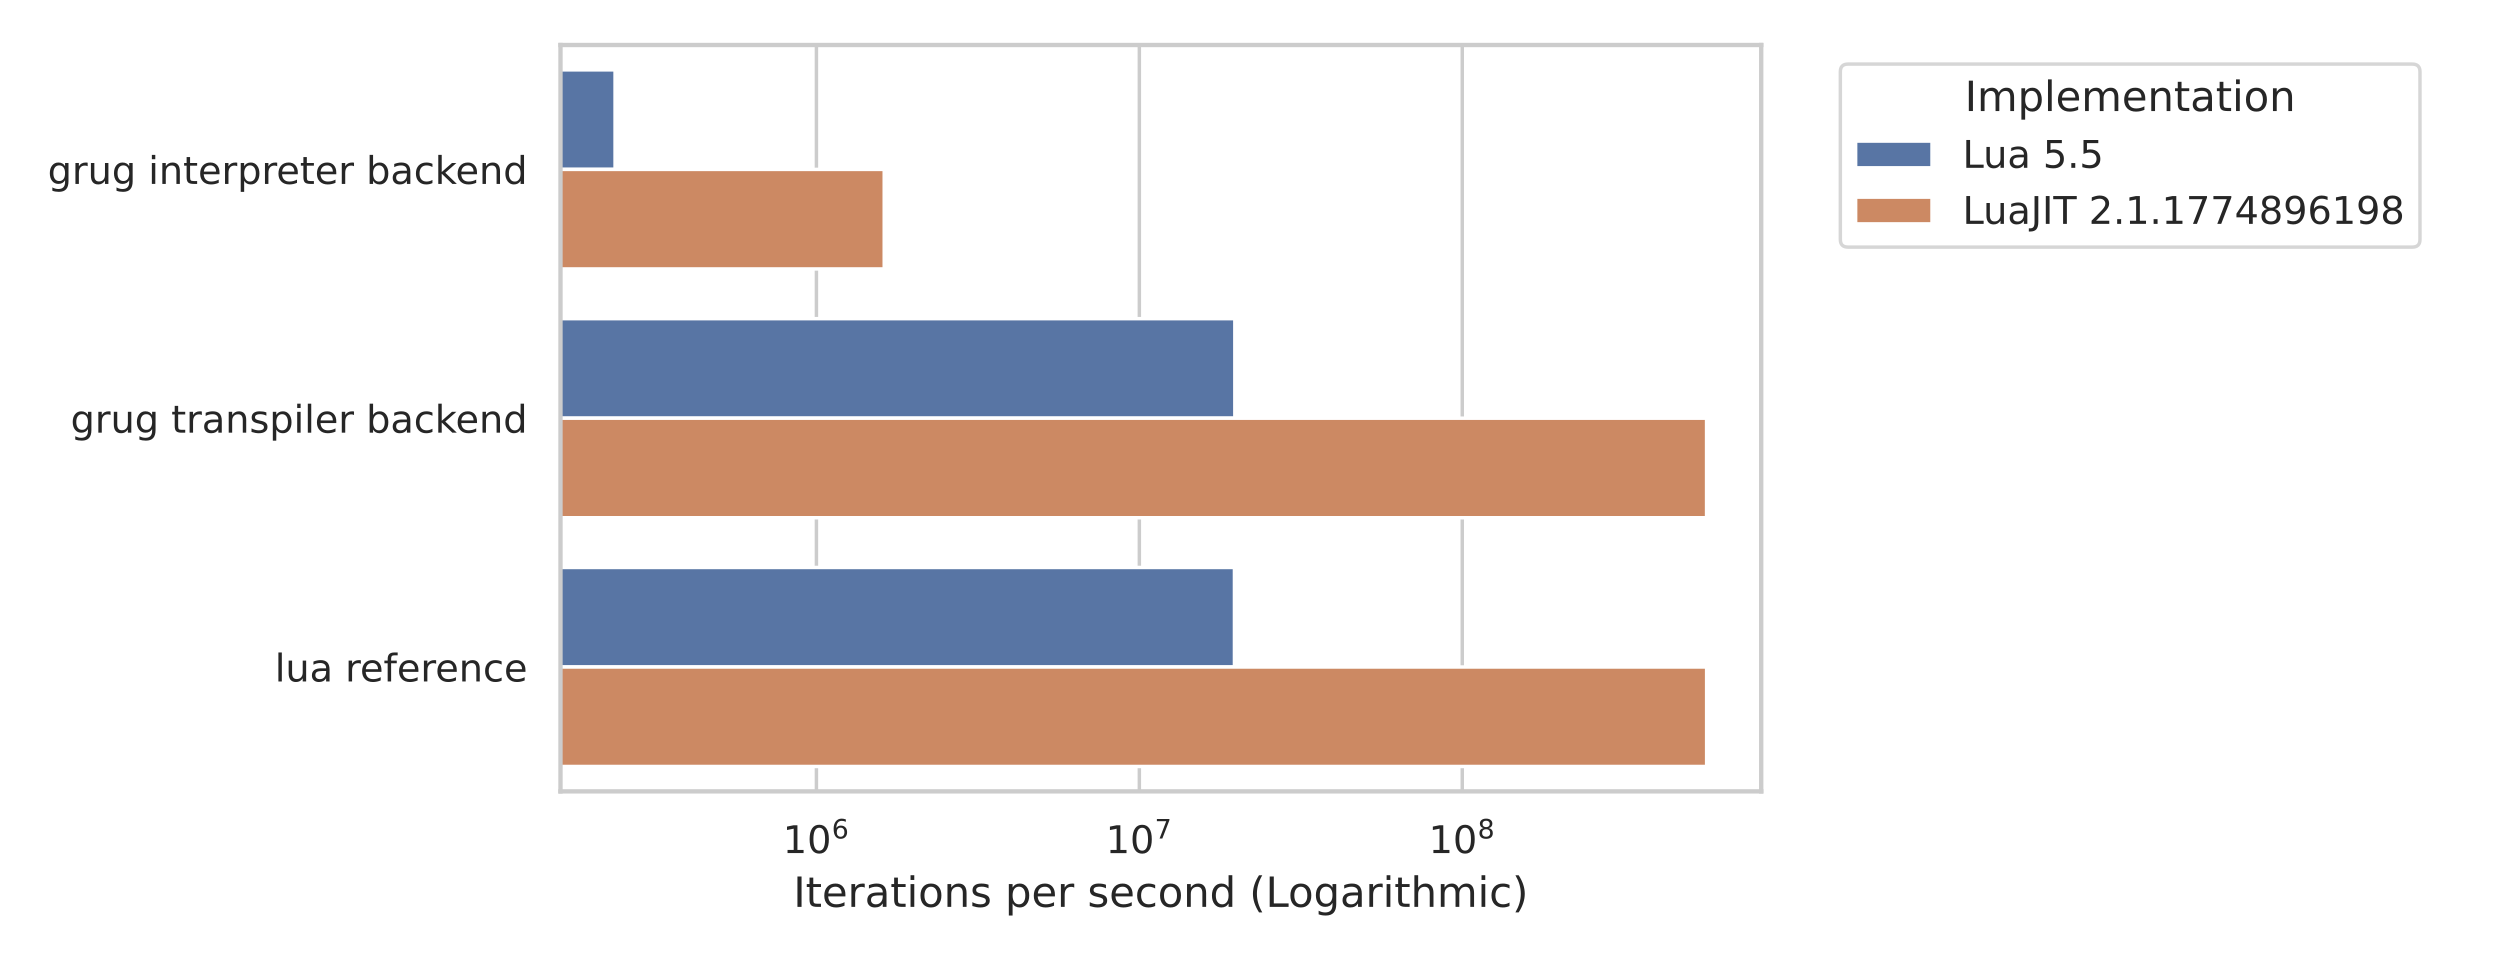
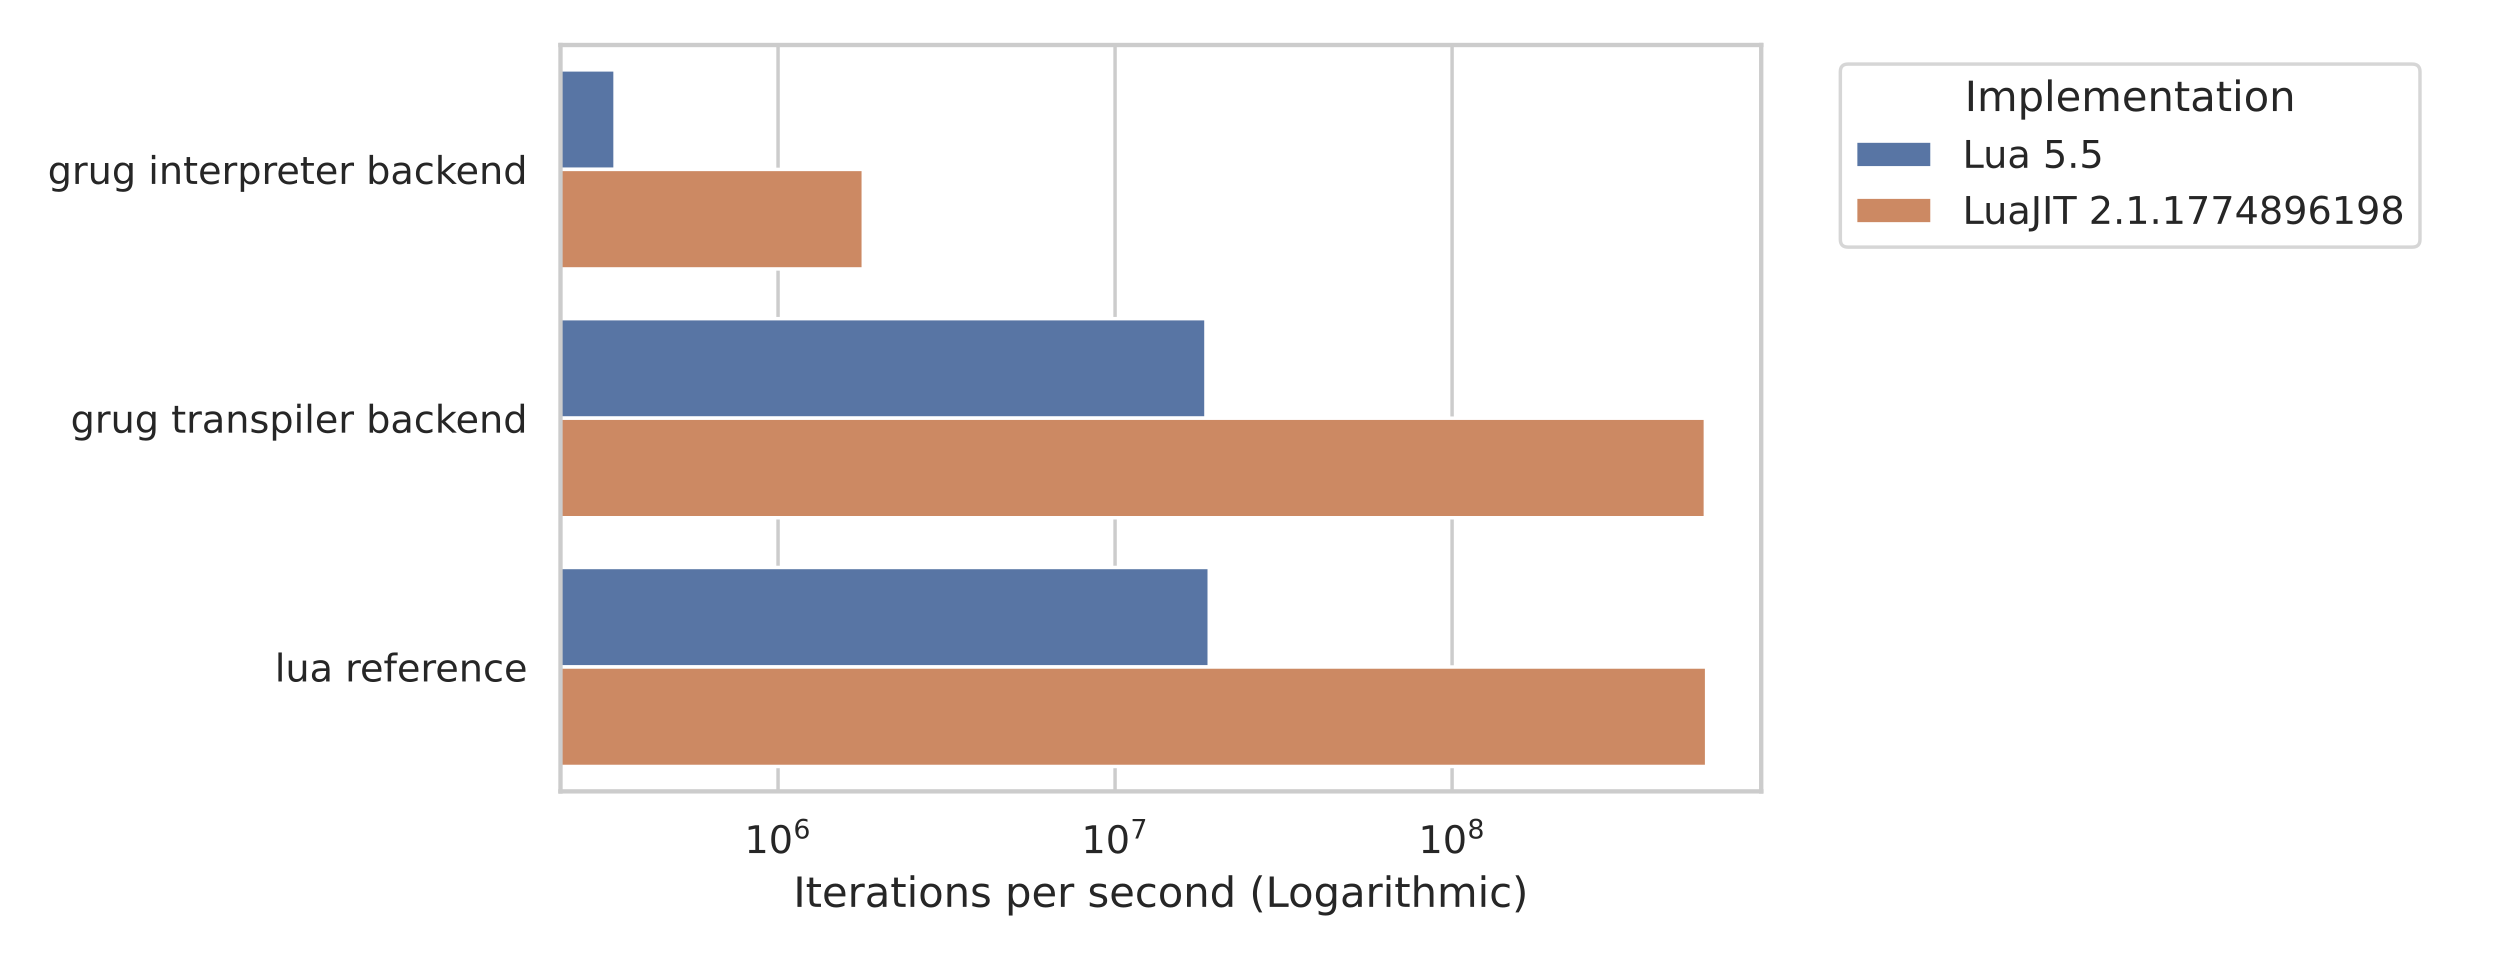
<svg xmlns="http://www.w3.org/2000/svg" xmlns:xlink="http://www.w3.org/1999/xlink" width="720pt" height="280.8pt" viewBox="0 0 720 280.8" version="1.1">
  <defs>
    <style type="text/css">*{stroke-linejoin: round; stroke-linecap: butt}</style>
  </defs>
  <g id="figure_1">
    <g id="patch_1">
      <path d="M 0 280.8  L 720 280.8  L 720 0  L 0 0  z " style="fill: #ffffff" />
    </g>
    <g id="axes_1">
      <g id="patch_2">
        <path d="M 161.42 227.916  L 507.23 227.916  L 507.23 12.96  L 161.42 12.96  z " style="fill: #ffffff" />
      </g>
      <g id="matplotlib.axis_1">
        <g id="xtick_1">
          <g id="line2d_1">
-             <path d="M 235.127 227.916  L 235.127 12.96  " clip-path="url(#p6e07eb5689)" style="fill: none; stroke: #cccccc; stroke-linecap: round" />
+             <path d="M 224.079 227.916  L 224.079 12.96  " clip-path="url(#p160d4a648f)" style="fill: none; stroke: #cccccc; stroke-linecap: round" />
          </g>
          <g id="text_1">
-             <g style="fill: #262626" transform="translate(225.4475 245.7743) scale(0.11 -0.11)">
+             <g style="fill: #262626" transform="translate(214.3987 245.7743) scale(0.11 -0.11)">
              <defs>
                <path id="DejaVuSans-31" d="M 794 531  L 1825 531  L 1825 4091  L 703 3866  L 703 4441  L 1819 4666  L 2450 4666  L 2450 531  L 3481 531  L 3481 0  L 794 0  L 794 531  z " transform="scale(0.015625)" />
                <path id="DejaVuSans-30" d="M 2034 4250  Q 1547 4250 1301 3770  Q 1056 3291 1056 2328  Q 1056 1369 1301 889  Q 1547 409 2034 409  Q 2525 409 2770 889  Q 3016 1369 3016 2328  Q 3016 3291 2770 3770  Q 2525 4250 2034 4250  z M 2034 4750  Q 2819 4750 3233 4129  Q 3647 3509 3647 2328  Q 3647 1150 3233 529  Q 2819 -91 2034 -91  Q 1250 -91 836 529  Q 422 1150 422 2328  Q 422 3509 836 4129  Q 1250 4750 2034 4750  z " transform="scale(0.015625)" />
                <path id="DejaVuSans-36" d="M 2113 2584  Q 1688 2584 1439 2293  Q 1191 2003 1191 1497  Q 1191 994 1439 701  Q 1688 409 2113 409  Q 2538 409 2786 701  Q 3034 994 3034 1497  Q 3034 2003 2786 2293  Q 2538 2584 2113 2584  z M 3366 4563  L 3366 3988  Q 3128 4100 2886 4159  Q 2644 4219 2406 4219  Q 1781 4219 1451 3797  Q 1122 3375 1075 2522  Q 1259 2794 1537 2939  Q 1816 3084 2150 3084  Q 2853 3084 3261 2657  Q 3669 2231 3669 1497  Q 3669 778 3244 343  Q 2819 -91 2113 -91  Q 1303 -91 875 529  Q 447 1150 447 2328  Q 447 3434 972 4092  Q 1497 4750 2381 4750  Q 2619 4750 2861 4703  Q 3103 4656 3366 4563  z " transform="scale(0.015625)" />
              </defs>
              <use xlink:href="#DejaVuSans-31" transform="translate(0 0.765625)" />
              <use xlink:href="#DejaVuSans-30" transform="translate(63.62305 0.765625)" />
              <use xlink:href="#DejaVuSans-36" transform="translate(128.2031 39.04688) scale(0.7)" />
            </g>
          </g>
        </g>
        <g id="xtick_2">
          <g id="line2d_2">
-             <path d="M 328.13 227.916  L 328.13 12.96  " clip-path="url(#p6e07eb5689)" style="fill: none; stroke: #cccccc; stroke-linecap: round" />
+             <path d="M 321.14 227.916  L 321.14 12.96  " clip-path="url(#p160d4a648f)" style="fill: none; stroke: #cccccc; stroke-linecap: round" />
          </g>
          <g id="text_2">
-             <g style="fill: #262626" transform="translate(318.4501 245.7743) scale(0.11 -0.11)">
+             <g style="fill: #262626" transform="translate(311.4602 245.7743) scale(0.11 -0.11)">
              <defs>
                <path id="DejaVuSans-37" d="M 525 4666  L 3525 4666  L 3525 4397  L 1831 0  L 1172 0  L 2766 4134  L 525 4134  L 525 4666  z " transform="scale(0.015625)" />
              </defs>
              <use xlink:href="#DejaVuSans-31" transform="translate(0 0.684375)" />
              <use xlink:href="#DejaVuSans-30" transform="translate(63.62305 0.684375)" />
              <use xlink:href="#DejaVuSans-37" transform="translate(128.2031 38.96563) scale(0.7)" />
            </g>
          </g>
        </g>
        <g id="xtick_3">
          <g id="line2d_3">
-             <path d="M 421.133 227.916  L 421.133 12.96  " clip-path="url(#p6e07eb5689)" style="fill: none; stroke: #cccccc; stroke-linecap: round" />
+             <path d="M 418.202 227.916  L 418.202 12.96  " clip-path="url(#p160d4a648f)" style="fill: none; stroke: #cccccc; stroke-linecap: round" />
          </g>
          <g id="text_3">
-             <g style="fill: #262626" transform="translate(411.4527 245.7743) scale(0.11 -0.11)">
+             <g style="fill: #262626" transform="translate(408.5216 245.7743) scale(0.11 -0.11)">
              <defs>
                <path id="DejaVuSans-38" d="M 2034 2216  Q 1584 2216 1326 1975  Q 1069 1734 1069 1313  Q 1069 891 1326 650  Q 1584 409 2034 409  Q 2484 409 2743 651  Q 3003 894 3003 1313  Q 3003 1734 2745 1975  Q 2488 2216 2034 2216  z M 1403 2484  Q 997 2584 770 2862  Q 544 3141 544 3541  Q 544 4100 942 4425  Q 1341 4750 2034 4750  Q 2731 4750 3128 4425  Q 3525 4100 3525 3541  Q 3525 3141 3298 2862  Q 3072 2584 2669 2484  Q 3125 2378 3379 2068  Q 3634 1759 3634 1313  Q 3634 634 3220 271  Q 2806 -91 2034 -91  Q 1263 -91 848 271  Q 434 634 434 1313  Q 434 1759 690 2068  Q 947 2378 1403 2484  z M 1172 3481  Q 1172 3119 1398 2916  Q 1625 2713 2034 2713  Q 2441 2713 2670 2916  Q 2900 3119 2900 3481  Q 2900 3844 2670 4047  Q 2441 4250 2034 4250  Q 1625 4250 1398 4047  Q 1172 3844 1172 3481  z " transform="scale(0.015625)" />
              </defs>
              <use xlink:href="#DejaVuSans-31" transform="translate(0 0.765625)" />
              <use xlink:href="#DejaVuSans-30" transform="translate(63.62305 0.765625)" />
              <use xlink:href="#DejaVuSans-38" transform="translate(128.2031 39.04688) scale(0.7)" />
            </g>
          </g>
        </g>
        <g id="xtick_4" />
        <g id="xtick_5" />
        <g id="xtick_6" />
        <g id="xtick_7" />
        <g id="xtick_8" />
        <g id="xtick_9" />
        <g id="xtick_10" />
        <g id="xtick_11" />
        <g id="xtick_12" />
        <g id="xtick_13" />
        <g id="xtick_14" />
        <g id="xtick_15" />
        <g id="xtick_16" />
        <g id="xtick_17" />
        <g id="xtick_18" />
        <g id="xtick_19" />
        <g id="xtick_20" />
        <g id="xtick_21" />
        <g id="xtick_22" />
        <g id="xtick_23" />
        <g id="xtick_24" />
        <g id="xtick_25" />
        <g id="xtick_26" />
        <g id="xtick_27" />
        <g id="xtick_28" />
        <g id="xtick_29" />
        <g id="xtick_30" />
        <g id="xtick_31" />
        <g id="xtick_32" />
        <g id="xtick_33" />
-         <g id="xtick_34" />
        <g id="text_4">
          <g style="fill: #262626" transform="translate(228.4859 261.1801) scale(0.12 -0.12)">
            <defs>
              <path id="DejaVuSans-49" d="M 628 4666  L 1259 4666  L 1259 0  L 628 0  L 628 4666  z " transform="scale(0.015625)" />
              <path id="DejaVuSans-74" d="M 1172 4494  L 1172 3500  L 2356 3500  L 2356 3053  L 1172 3053  L 1172 1153  Q 1172 725 1289 603  Q 1406 481 1766 481  L 2356 481  L 2356 0  L 1766 0  Q 1100 0 847 248  Q 594 497 594 1153  L 594 3053  L 172 3053  L 172 3500  L 594 3500  L 594 4494  L 1172 4494  z " transform="scale(0.015625)" />
              <path id="DejaVuSans-65" d="M 3597 1894  L 3597 1613  L 953 1613  Q 991 1019 1311 708  Q 1631 397 2203 397  Q 2534 397 2845 478  Q 3156 559 3463 722  L 3463 178  Q 3153 47 2828 -22  Q 2503 -91 2169 -91  Q 1331 -91 842 396  Q 353 884 353 1716  Q 353 2575 817 3079  Q 1281 3584 2069 3584  Q 2775 3584 3186 3129  Q 3597 2675 3597 1894  z M 3022 2063  Q 3016 2534 2758 2815  Q 2500 3097 2075 3097  Q 1594 3097 1305 2825  Q 1016 2553 972 2059  L 3022 2063  z " transform="scale(0.015625)" />
              <path id="DejaVuSans-72" d="M 2631 2963  Q 2534 3019 2420 3045  Q 2306 3072 2169 3072  Q 1681 3072 1420 2755  Q 1159 2438 1159 1844  L 1159 0  L 581 0  L 581 3500  L 1159 3500  L 1159 2956  Q 1341 3275 1631 3429  Q 1922 3584 2338 3584  Q 2397 3584 2469 3576  Q 2541 3569 2628 3553  L 2631 2963  z " transform="scale(0.015625)" />
              <path id="DejaVuSans-61" d="M 2194 1759  Q 1497 1759 1228 1600  Q 959 1441 959 1056  Q 959 750 1161 570  Q 1363 391 1709 391  Q 2188 391 2477 730  Q 2766 1069 2766 1631  L 2766 1759  L 2194 1759  z M 3341 1997  L 3341 0  L 2766 0  L 2766 531  Q 2569 213 2275 61  Q 1981 -91 1556 -91  Q 1019 -91 701 211  Q 384 513 384 1019  Q 384 1609 779 1909  Q 1175 2209 1959 2209  L 2766 2209  L 2766 2266  Q 2766 2663 2505 2880  Q 2244 3097 1772 3097  Q 1472 3097 1187 3025  Q 903 2953 641 2809  L 641 3341  Q 956 3463 1253 3523  Q 1550 3584 1831 3584  Q 2591 3584 2966 3190  Q 3341 2797 3341 1997  z " transform="scale(0.015625)" />
              <path id="DejaVuSans-69" d="M 603 3500  L 1178 3500  L 1178 0  L 603 0  L 603 3500  z M 603 4863  L 1178 4863  L 1178 4134  L 603 4134  L 603 4863  z " transform="scale(0.015625)" />
              <path id="DejaVuSans-6f" d="M 1959 3097  Q 1497 3097 1228 2736  Q 959 2375 959 1747  Q 959 1119 1226 758  Q 1494 397 1959 397  Q 2419 397 2687 759  Q 2956 1122 2956 1747  Q 2956 2369 2687 2733  Q 2419 3097 1959 3097  z M 1959 3584  Q 2709 3584 3137 3096  Q 3566 2609 3566 1747  Q 3566 888 3137 398  Q 2709 -91 1959 -91  Q 1206 -91 779 398  Q 353 888 353 1747  Q 353 2609 779 3096  Q 1206 3584 1959 3584  z " transform="scale(0.015625)" />
              <path id="DejaVuSans-6e" d="M 3513 2113  L 3513 0  L 2938 0  L 2938 2094  Q 2938 2591 2744 2837  Q 2550 3084 2163 3084  Q 1697 3084 1428 2787  Q 1159 2491 1159 1978  L 1159 0  L 581 0  L 581 3500  L 1159 3500  L 1159 2956  Q 1366 3272 1645 3428  Q 1925 3584 2291 3584  Q 2894 3584 3203 3211  Q 3513 2838 3513 2113  z " transform="scale(0.015625)" />
              <path id="DejaVuSans-73" d="M 2834 3397  L 2834 2853  Q 2591 2978 2328 3040  Q 2066 3103 1784 3103  Q 1356 3103 1142 2972  Q 928 2841 928 2578  Q 928 2378 1081 2264  Q 1234 2150 1697 2047  L 1894 2003  Q 2506 1872 2764 1633  Q 3022 1394 3022 966  Q 3022 478 2636 193  Q 2250 -91 1575 -91  Q 1294 -91 989 -36  Q 684 19 347 128  L 347 722  Q 666 556 975 473  Q 1284 391 1588 391  Q 1994 391 2212 530  Q 2431 669 2431 922  Q 2431 1156 2273 1281  Q 2116 1406 1581 1522  L 1381 1569  Q 847 1681 609 1914  Q 372 2147 372 2553  Q 372 3047 722 3315  Q 1072 3584 1716 3584  Q 2034 3584 2315 3537  Q 2597 3491 2834 3397  z " transform="scale(0.015625)" />
              <path id="DejaVuSans-20" transform="scale(0.015625)" />
              <path id="DejaVuSans-70" d="M 1159 525  L 1159 -1331  L 581 -1331  L 581 3500  L 1159 3500  L 1159 2969  Q 1341 3281 1617 3432  Q 1894 3584 2278 3584  Q 2916 3584 3314 3078  Q 3713 2572 3713 1747  Q 3713 922 3314 415  Q 2916 -91 2278 -91  Q 1894 -91 1617 61  Q 1341 213 1159 525  z M 3116 1747  Q 3116 2381 2855 2742  Q 2594 3103 2138 3103  Q 1681 3103 1420 2742  Q 1159 2381 1159 1747  Q 1159 1113 1420 752  Q 1681 391 2138 391  Q 2594 391 2855 752  Q 3116 1113 3116 1747  z " transform="scale(0.015625)" />
              <path id="DejaVuSans-63" d="M 3122 3366  L 3122 2828  Q 2878 2963 2633 3030  Q 2388 3097 2138 3097  Q 1578 3097 1268 2742  Q 959 2388 959 1747  Q 959 1106 1268 751  Q 1578 397 2138 397  Q 2388 397 2633 464  Q 2878 531 3122 666  L 3122 134  Q 2881 22 2623 -34  Q 2366 -91 2075 -91  Q 1284 -91 818 406  Q 353 903 353 1747  Q 353 2603 823 3093  Q 1294 3584 2113 3584  Q 2378 3584 2631 3529  Q 2884 3475 3122 3366  z " transform="scale(0.015625)" />
              <path id="DejaVuSans-64" d="M 2906 2969  L 2906 4863  L 3481 4863  L 3481 0  L 2906 0  L 2906 525  Q 2725 213 2448 61  Q 2172 -91 1784 -91  Q 1150 -91 751 415  Q 353 922 353 1747  Q 353 2572 751 3078  Q 1150 3584 1784 3584  Q 2172 3584 2448 3432  Q 2725 3281 2906 2969  z M 947 1747  Q 947 1113 1208 752  Q 1469 391 1925 391  Q 2381 391 2643 752  Q 2906 1113 2906 1747  Q 2906 2381 2643 2742  Q 2381 3103 1925 3103  Q 1469 3103 1208 2742  Q 947 2381 947 1747  z " transform="scale(0.015625)" />
              <path id="DejaVuSans-28" d="M 1984 4856  Q 1566 4138 1362 3434  Q 1159 2731 1159 2009  Q 1159 1288 1364 580  Q 1569 -128 1984 -844  L 1484 -844  Q 1016 -109 783 600  Q 550 1309 550 2009  Q 550 2706 781 3412  Q 1013 4119 1484 4856  L 1984 4856  z " transform="scale(0.015625)" />
              <path id="DejaVuSans-4c" d="M 628 4666  L 1259 4666  L 1259 531  L 3531 531  L 3531 0  L 628 0  L 628 4666  z " transform="scale(0.015625)" />
              <path id="DejaVuSans-67" d="M 2906 1791  Q 2906 2416 2648 2759  Q 2391 3103 1925 3103  Q 1463 3103 1205 2759  Q 947 2416 947 1791  Q 947 1169 1205 825  Q 1463 481 1925 481  Q 2391 481 2648 825  Q 2906 1169 2906 1791  z M 3481 434  Q 3481 -459 3084 -895  Q 2688 -1331 1869 -1331  Q 1566 -1331 1297 -1286  Q 1028 -1241 775 -1147  L 775 -588  Q 1028 -725 1275 -790  Q 1522 -856 1778 -856  Q 2344 -856 2625 -561  Q 2906 -266 2906 331  L 2906 616  Q 2728 306 2450 153  Q 2172 0 1784 0  Q 1141 0 747 490  Q 353 981 353 1791  Q 353 2603 747 3093  Q 1141 3584 1784 3584  Q 2172 3584 2450 3431  Q 2728 3278 2906 2969  L 2906 3500  L 3481 3500  L 3481 434  z " transform="scale(0.015625)" />
              <path id="DejaVuSans-68" d="M 3513 2113  L 3513 0  L 2938 0  L 2938 2094  Q 2938 2591 2744 2837  Q 2550 3084 2163 3084  Q 1697 3084 1428 2787  Q 1159 2491 1159 1978  L 1159 0  L 581 0  L 581 4863  L 1159 4863  L 1159 2956  Q 1366 3272 1645 3428  Q 1925 3584 2291 3584  Q 2894 3584 3203 3211  Q 3513 2838 3513 2113  z " transform="scale(0.015625)" />
              <path id="DejaVuSans-6d" d="M 3328 2828  Q 3544 3216 3844 3400  Q 4144 3584 4550 3584  Q 5097 3584 5394 3201  Q 5691 2819 5691 2113  L 5691 0  L 5113 0  L 5113 2094  Q 5113 2597 4934 2840  Q 4756 3084 4391 3084  Q 3944 3084 3684 2787  Q 3425 2491 3425 1978  L 3425 0  L 2847 0  L 2847 2094  Q 2847 2600 2669 2842  Q 2491 3084 2119 3084  Q 1678 3084 1418 2786  Q 1159 2488 1159 1978  L 1159 0  L 581 0  L 581 3500  L 1159 3500  L 1159 2956  Q 1356 3278 1631 3431  Q 1906 3584 2284 3584  Q 2666 3584 2933 3390  Q 3200 3197 3328 2828  z " transform="scale(0.015625)" />
              <path id="DejaVuSans-29" d="M 513 4856  L 1013 4856  Q 1481 4119 1714 3412  Q 1947 2706 1947 2009  Q 1947 1309 1714 600  Q 1481 -109 1013 -844  L 513 -844  Q 928 -128 1133 580  Q 1338 1288 1338 2009  Q 1338 2731 1133 3434  Q 928 4138 513 4856  z " transform="scale(0.015625)" />
            </defs>
            <use xlink:href="#DejaVuSans-49" />
            <use xlink:href="#DejaVuSans-74" transform="translate(29.49219 0)" />
            <use xlink:href="#DejaVuSans-65" transform="translate(68.70117 0)" />
            <use xlink:href="#DejaVuSans-72" transform="translate(130.2246 0)" />
            <use xlink:href="#DejaVuSans-61" transform="translate(171.3379 0)" />
            <use xlink:href="#DejaVuSans-74" transform="translate(232.6172 0)" />
            <use xlink:href="#DejaVuSans-69" transform="translate(271.8262 0)" />
            <use xlink:href="#DejaVuSans-6f" transform="translate(299.6094 0)" />
            <use xlink:href="#DejaVuSans-6e" transform="translate(360.791 0)" />
            <use xlink:href="#DejaVuSans-73" transform="translate(424.1699 0)" />
            <use xlink:href="#DejaVuSans-20" transform="translate(476.2695 0)" />
            <use xlink:href="#DejaVuSans-70" transform="translate(508.0566 0)" />
            <use xlink:href="#DejaVuSans-65" transform="translate(571.5332 0)" />
            <use xlink:href="#DejaVuSans-72" transform="translate(633.0566 0)" />
            <use xlink:href="#DejaVuSans-20" transform="translate(674.1699 0)" />
            <use xlink:href="#DejaVuSans-73" transform="translate(705.957 0)" />
            <use xlink:href="#DejaVuSans-65" transform="translate(758.0566 0)" />
            <use xlink:href="#DejaVuSans-63" transform="translate(819.5801 0)" />
            <use xlink:href="#DejaVuSans-6f" transform="translate(874.5605 0)" />
            <use xlink:href="#DejaVuSans-6e" transform="translate(935.7422 0)" />
            <use xlink:href="#DejaVuSans-64" transform="translate(999.1211 0)" />
            <use xlink:href="#DejaVuSans-20" transform="translate(1062.598 0)" />
            <use xlink:href="#DejaVuSans-28" transform="translate(1094.385 0)" />
            <use xlink:href="#DejaVuSans-4c" transform="translate(1133.398 0)" />
            <use xlink:href="#DejaVuSans-6f" transform="translate(1187.361 0)" />
            <use xlink:href="#DejaVuSans-67" transform="translate(1248.543 0)" />
            <use xlink:href="#DejaVuSans-61" transform="translate(1312.02 0)" />
            <use xlink:href="#DejaVuSans-72" transform="translate(1373.299 0)" />
            <use xlink:href="#DejaVuSans-69" transform="translate(1414.412 0)" />
            <use xlink:href="#DejaVuSans-74" transform="translate(1442.195 0)" />
            <use xlink:href="#DejaVuSans-68" transform="translate(1481.404 0)" />
            <use xlink:href="#DejaVuSans-6d" transform="translate(1544.783 0)" />
            <use xlink:href="#DejaVuSans-69" transform="translate(1642.195 0)" />
            <use xlink:href="#DejaVuSans-63" transform="translate(1669.979 0)" />
            <use xlink:href="#DejaVuSans-29" transform="translate(1724.959 0)" />
          </g>
        </g>
      </g>
      <g id="matplotlib.axis_2">
        <g id="ytick_1">
          <g id="text_5">
            <g style="fill: #262626" transform="translate(13.74281 52.96514) scale(0.11 -0.11)">
              <defs>
                <path id="DejaVuSans-75" d="M 544 1381  L 544 3500  L 1119 3500  L 1119 1403  Q 1119 906 1312 657  Q 1506 409 1894 409  Q 2359 409 2629 706  Q 2900 1003 2900 1516  L 2900 3500  L 3475 3500  L 3475 0  L 2900 0  L 2900 538  Q 2691 219 2414 64  Q 2138 -91 1772 -91  Q 1169 -91 856 284  Q 544 659 544 1381  z M 1991 3584  L 1991 3584  z " transform="scale(0.015625)" />
                <path id="DejaVuSans-62" d="M 3116 1747  Q 3116 2381 2855 2742  Q 2594 3103 2138 3103  Q 1681 3103 1420 2742  Q 1159 2381 1159 1747  Q 1159 1113 1420 752  Q 1681 391 2138 391  Q 2594 391 2855 752  Q 3116 1113 3116 1747  z M 1159 2969  Q 1341 3281 1617 3432  Q 1894 3584 2278 3584  Q 2916 3584 3314 3078  Q 3713 2572 3713 1747  Q 3713 922 3314 415  Q 2916 -91 2278 -91  Q 1894 -91 1617 61  Q 1341 213 1159 525  L 1159 0  L 581 0  L 581 4863  L 1159 4863  L 1159 2969  z " transform="scale(0.015625)" />
                <path id="DejaVuSans-6b" d="M 581 4863  L 1159 4863  L 1159 1991  L 2875 3500  L 3609 3500  L 1753 1863  L 3688 0  L 2938 0  L 1159 1709  L 1159 0  L 581 0  L 581 4863  z " transform="scale(0.015625)" />
              </defs>
              <use xlink:href="#DejaVuSans-67" />
              <use xlink:href="#DejaVuSans-72" transform="translate(63.47656 0)" />
              <use xlink:href="#DejaVuSans-75" transform="translate(104.5898 0)" />
              <use xlink:href="#DejaVuSans-67" transform="translate(167.9688 0)" />
              <use xlink:href="#DejaVuSans-20" transform="translate(231.4453 0)" />
              <use xlink:href="#DejaVuSans-69" transform="translate(263.2324 0)" />
              <use xlink:href="#DejaVuSans-6e" transform="translate(291.0156 0)" />
              <use xlink:href="#DejaVuSans-74" transform="translate(354.3945 0)" />
              <use xlink:href="#DejaVuSans-65" transform="translate(393.6035 0)" />
              <use xlink:href="#DejaVuSans-72" transform="translate(455.127 0)" />
              <use xlink:href="#DejaVuSans-70" transform="translate(496.2402 0)" />
              <use xlink:href="#DejaVuSans-72" transform="translate(559.7168 0)" />
              <use xlink:href="#DejaVuSans-65" transform="translate(598.5801 0)" />
              <use xlink:href="#DejaVuSans-74" transform="translate(660.1035 0)" />
              <use xlink:href="#DejaVuSans-65" transform="translate(699.3125 0)" />
              <use xlink:href="#DejaVuSans-72" transform="translate(760.8359 0)" />
              <use xlink:href="#DejaVuSans-20" transform="translate(801.9492 0)" />
              <use xlink:href="#DejaVuSans-62" transform="translate(833.7363 0)" />
              <use xlink:href="#DejaVuSans-61" transform="translate(897.2129 0)" />
              <use xlink:href="#DejaVuSans-63" transform="translate(958.4922 0)" />
              <use xlink:href="#DejaVuSans-6b" transform="translate(1013.473 0)" />
              <use xlink:href="#DejaVuSans-65" transform="translate(1067.758 0)" />
              <use xlink:href="#DejaVuSans-6e" transform="translate(1129.281 0)" />
              <use xlink:href="#DejaVuSans-64" transform="translate(1192.66 0)" />
            </g>
          </g>
        </g>
        <g id="ytick_2">
          <g id="text_6">
            <g style="fill: #262626" transform="translate(20.33938 124.6171) scale(0.11 -0.11)">
              <defs>
                <path id="DejaVuSans-6c" d="M 603 4863  L 1178 4863  L 1178 0  L 603 0  L 603 4863  z " transform="scale(0.015625)" />
              </defs>
              <use xlink:href="#DejaVuSans-67" />
              <use xlink:href="#DejaVuSans-72" transform="translate(63.47656 0)" />
              <use xlink:href="#DejaVuSans-75" transform="translate(104.5898 0)" />
              <use xlink:href="#DejaVuSans-67" transform="translate(167.9688 0)" />
              <use xlink:href="#DejaVuSans-20" transform="translate(231.4453 0)" />
              <use xlink:href="#DejaVuSans-74" transform="translate(263.2324 0)" />
              <use xlink:href="#DejaVuSans-72" transform="translate(302.4414 0)" />
              <use xlink:href="#DejaVuSans-61" transform="translate(343.5547 0)" />
              <use xlink:href="#DejaVuSans-6e" transform="translate(404.834 0)" />
              <use xlink:href="#DejaVuSans-73" transform="translate(468.2129 0)" />
              <use xlink:href="#DejaVuSans-70" transform="translate(520.3125 0)" />
              <use xlink:href="#DejaVuSans-69" transform="translate(583.7891 0)" />
              <use xlink:href="#DejaVuSans-6c" transform="translate(611.5723 0)" />
              <use xlink:href="#DejaVuSans-65" transform="translate(639.3555 0)" />
              <use xlink:href="#DejaVuSans-72" transform="translate(700.8789 0)" />
              <use xlink:href="#DejaVuSans-20" transform="translate(741.9922 0)" />
              <use xlink:href="#DejaVuSans-62" transform="translate(773.7793 0)" />
              <use xlink:href="#DejaVuSans-61" transform="translate(837.2559 0)" />
              <use xlink:href="#DejaVuSans-63" transform="translate(898.5352 0)" />
              <use xlink:href="#DejaVuSans-6b" transform="translate(953.5156 0)" />
              <use xlink:href="#DejaVuSans-65" transform="translate(1007.801 0)" />
              <use xlink:href="#DejaVuSans-6e" transform="translate(1069.324 0)" />
              <use xlink:href="#DejaVuSans-64" transform="translate(1132.703 0)" />
            </g>
          </g>
        </g>
        <g id="ytick_3">
          <g id="text_7">
            <g style="fill: #262626" transform="translate(79.14125 196.2691) scale(0.11 -0.11)">
              <defs>
                <path id="DejaVuSans-66" d="M 2375 4863  L 2375 4384  L 1825 4384  Q 1516 4384 1395 4259  Q 1275 4134 1275 3809  L 1275 3500  L 2222 3500  L 2222 3053  L 1275 3053  L 1275 0  L 697 0  L 697 3053  L 147 3053  L 147 3500  L 697 3500  L 697 3744  Q 697 4328 969 4595  Q 1241 4863 1831 4863  L 2375 4863  z " transform="scale(0.015625)" />
              </defs>
              <use xlink:href="#DejaVuSans-6c" />
              <use xlink:href="#DejaVuSans-75" transform="translate(27.7832 0)" />
              <use xlink:href="#DejaVuSans-61" transform="translate(91.16211 0)" />
              <use xlink:href="#DejaVuSans-20" transform="translate(152.4414 0)" />
              <use xlink:href="#DejaVuSans-72" transform="translate(184.2285 0)" />
              <use xlink:href="#DejaVuSans-65" transform="translate(223.0918 0)" />
              <use xlink:href="#DejaVuSans-66" transform="translate(284.6152 0)" />
              <use xlink:href="#DejaVuSans-65" transform="translate(319.8203 0)" />
              <use xlink:href="#DejaVuSans-72" transform="translate(381.3438 0)" />
              <use xlink:href="#DejaVuSans-65" transform="translate(420.207 0)" />
              <use xlink:href="#DejaVuSans-6e" transform="translate(481.7305 0)" />
              <use xlink:href="#DejaVuSans-63" transform="translate(545.1094 0)" />
              <use xlink:href="#DejaVuSans-65" transform="translate(600.0898 0)" />
            </g>
          </g>
        </g>
      </g>
      <g id="patch_3">
-         <path d="M -93325.497 20.125  L 177.139 20.125  L 177.139 48.786  L -93325.497 48.786  z " clip-path="url(#p6e07eb5689)" style="fill: #5875a4; stroke: #ffffff; stroke-linejoin: miter" />
+         <path d="M -97419.726 20.125  L 177.139 20.125  L 177.139 48.786  L -97419.726 48.786  z " clip-path="url(#p160d4a648f)" style="fill: #5875a4; stroke: #ffffff; stroke-linejoin: miter" />
      </g>
      <g id="patch_4">
-         <path d="M -93325.497 91.777  L 355.632 91.777  L 355.632 120.438  L -93325.497 120.438  z " clip-path="url(#p6e07eb5689)" style="fill: #5875a4; stroke: #ffffff; stroke-linejoin: miter" />
+         <path d="M -97419.726 91.777  L 347.313 91.777  L 347.313 120.438  L -97419.726 120.438  z " clip-path="url(#p160d4a648f)" style="fill: #5875a4; stroke: #ffffff; stroke-linejoin: miter" />
      </g>
      <g id="patch_5">
-         <path d="M -93325.497 163.429  L 355.521 163.429  L 355.521 192.09  L -93325.497 192.09  z " clip-path="url(#p6e07eb5689)" style="fill: #5875a4; stroke: #ffffff; stroke-linejoin: miter" />
+         <path d="M -97419.726 163.429  L 348.261 163.429  L 348.261 192.09  L -97419.726 192.09  z " clip-path="url(#p160d4a648f)" style="fill: #5875a4; stroke: #ffffff; stroke-linejoin: miter" />
      </g>
      <g id="patch_6">
-         <path d="M -93325.497 48.786  L 254.654 48.786  L 254.654 77.447  L -93325.497 77.447  z " clip-path="url(#p6e07eb5689)" style="fill: #cc8963; stroke: #ffffff; stroke-linejoin: miter" />
+         <path d="M -97419.726 48.786  L 248.627 48.786  L 248.627 77.447  L -97419.726 77.447  z " clip-path="url(#p160d4a648f)" style="fill: #cc8963; stroke: #ffffff; stroke-linejoin: miter" />
      </g>
      <g id="patch_7">
-         <path d="M -93325.497 120.438  L 491.493 120.438  L 491.493 149.099  L -93325.497 149.099  z " clip-path="url(#p6e07eb5689)" style="fill: #cc8963; stroke: #ffffff; stroke-linejoin: miter" />
+         <path d="M -97419.726 120.438  L 491.147 120.438  L 491.147 149.099  L -97419.726 149.099  z " clip-path="url(#p160d4a648f)" style="fill: #cc8963; stroke: #ffffff; stroke-linejoin: miter" />
      </g>
      <g id="patch_8">
-         <path d="M -93325.497 192.09  L 491.511 192.09  L 491.511 220.751  L -93325.497 220.751  z " clip-path="url(#p6e07eb5689)" style="fill: #cc8963; stroke: #ffffff; stroke-linejoin: miter" />
+         <path d="M -97419.726 192.09  L 491.511 192.09  L 491.511 220.751  L -97419.726 220.751  z " clip-path="url(#p160d4a648f)" style="fill: #cc8963; stroke: #ffffff; stroke-linejoin: miter" />
      </g>
      <g id="patch_9">
-         <path d="M -93325.497 48.786  L -93325.497 48.786  L -93325.497 48.786  L -93325.497 48.786  z " clip-path="url(#p6e07eb5689)" style="fill: #5875a4; stroke: #ffffff; stroke-linejoin: miter" />
+         <path d="M -97419.726 48.786  L -97419.726 48.786  L -97419.726 48.786  L -97419.726 48.786  z " clip-path="url(#p160d4a648f)" style="fill: #5875a4; stroke: #ffffff; stroke-linejoin: miter" />
      </g>
      <g id="patch_10">
-         <path d="M -93325.497 48.786  L -93325.497 48.786  L -93325.497 48.786  L -93325.497 48.786  z " clip-path="url(#p6e07eb5689)" style="fill: #cc8963; stroke: #ffffff; stroke-linejoin: miter" />
+         <path d="M -97419.726 48.786  L -97419.726 48.786  L -97419.726 48.786  L -97419.726 48.786  z " clip-path="url(#p160d4a648f)" style="fill: #cc8963; stroke: #ffffff; stroke-linejoin: miter" />
      </g>
      <g id="patch_11">
        <path d="M 161.42 227.916  L 161.42 12.96  " style="fill: none; stroke: #cccccc; stroke-width: 1.25; stroke-linejoin: miter; stroke-linecap: square" />
      </g>
      <g id="patch_12">
        <path d="M 507.23 227.916  L 507.23 12.96  " style="fill: none; stroke: #cccccc; stroke-width: 1.25; stroke-linejoin: miter; stroke-linecap: square" />
      </g>
      <g id="patch_13">
        <path d="M 161.42 227.916  L 507.23 227.916  " style="fill: none; stroke: #cccccc; stroke-width: 1.25; stroke-linejoin: miter; stroke-linecap: square" />
      </g>
      <g id="patch_14">
        <path d="M 161.42 12.96  L 507.23 12.96  " style="fill: none; stroke: #cccccc; stroke-width: 1.25; stroke-linejoin: miter; stroke-linecap: square" />
      </g>
      <g id="legend_1">
        <g id="patch_15">
          <path d="M 532.221 71.166  L 694.751 71.166  Q 696.951 71.166 696.951 68.966  L 696.951 20.66  Q 696.951 18.46 694.751 18.46  L 532.221 18.46  Q 530.02 18.46 530.02 20.66  L 530.02 68.966  Q 530.02 71.166 532.221 71.166  z " style="fill: #ffffff; opacity: 0.8; stroke: #cccccc; stroke-linejoin: miter" />
        </g>
        <g id="text_8">
          <g style="fill: #262626" transform="translate(565.8428 31.97812) scale(0.12 -0.12)">
            <use xlink:href="#DejaVuSans-49" />
            <use xlink:href="#DejaVuSans-6d" transform="translate(29.49219 0)" />
            <use xlink:href="#DejaVuSans-70" transform="translate(126.9043 0)" />
            <use xlink:href="#DejaVuSans-6c" transform="translate(190.3809 0)" />
            <use xlink:href="#DejaVuSans-65" transform="translate(218.1641 0)" />
            <use xlink:href="#DejaVuSans-6d" transform="translate(279.6875 0)" />
            <use xlink:href="#DejaVuSans-65" transform="translate(377.0996 0)" />
            <use xlink:href="#DejaVuSans-6e" transform="translate(438.623 0)" />
            <use xlink:href="#DejaVuSans-74" transform="translate(502.002 0)" />
            <use xlink:href="#DejaVuSans-61" transform="translate(541.2109 0)" />
            <use xlink:href="#DejaVuSans-74" transform="translate(602.4902 0)" />
            <use xlink:href="#DejaVuSans-69" transform="translate(641.6992 0)" />
            <use xlink:href="#DejaVuSans-6f" transform="translate(669.4824 0)" />
            <use xlink:href="#DejaVuSans-6e" transform="translate(730.6641 0)" />
          </g>
        </g>
        <g id="patch_16">
          <path d="M 534.42 48.332  L 556.42 48.332  L 556.42 40.632  L 534.42 40.632  z " style="fill: #5875a4; stroke: #ffffff; stroke-linejoin: miter" />
        </g>
        <g id="text_9">
          <g style="fill: #262626" transform="translate(565.2205 48.33203) scale(0.11 -0.11)">
            <defs>
              <path id="DejaVuSans-35" d="M 691 4666  L 3169 4666  L 3169 4134  L 1269 4134  L 1269 2991  Q 1406 3038 1543 3061  Q 1681 3084 1819 3084  Q 2600 3084 3056 2656  Q 3513 2228 3513 1497  Q 3513 744 3044 326  Q 2575 -91 1722 -91  Q 1428 -91 1123 -41  Q 819 9 494 109  L 494 744  Q 775 591 1075 516  Q 1375 441 1709 441  Q 2250 441 2565 725  Q 2881 1009 2881 1497  Q 2881 1984 2565 2268  Q 2250 2553 1709 2553  Q 1456 2553 1204 2497  Q 953 2441 691 2322  L 691 4666  z " transform="scale(0.015625)" />
              <path id="DejaVuSans-2e" d="M 684 794  L 1344 794  L 1344 0  L 684 0  L 684 794  z " transform="scale(0.015625)" />
            </defs>
            <use xlink:href="#DejaVuSans-4c" />
            <use xlink:href="#DejaVuSans-75" transform="translate(53.96289 0)" />
            <use xlink:href="#DejaVuSans-61" transform="translate(117.3418 0)" />
            <use xlink:href="#DejaVuSans-20" transform="translate(178.6211 0)" />
            <use xlink:href="#DejaVuSans-35" transform="translate(210.4082 0)" />
            <use xlink:href="#DejaVuSans-2e" transform="translate(274.0312 0)" />
            <use xlink:href="#DejaVuSans-35" transform="translate(305.8184 0)" />
          </g>
        </g>
        <g id="patch_17">
          <path d="M 534.42 64.478  L 556.42 64.478  L 556.42 56.778  L 534.42 56.778  z " style="fill: #cc8963; stroke: #ffffff; stroke-linejoin: miter" />
        </g>
        <g id="text_10">
          <g style="fill: #262626" transform="translate(565.2205 64.47797) scale(0.11 -0.11)">
            <defs>
              <path id="DejaVuSans-4a" d="M 628 4666  L 1259 4666  L 1259 325  Q 1259 -519 939 -900  Q 619 -1281 -91 -1281  L -331 -1281  L -331 -750  L -134 -750  Q 284 -750 456 -515  Q 628 -281 628 325  L 628 4666  z " transform="scale(0.015625)" />
              <path id="DejaVuSans-54" d="M -19 4666  L 3928 4666  L 3928 4134  L 2272 4134  L 2272 0  L 1638 0  L 1638 4134  L -19 4134  L -19 4666  z " transform="scale(0.015625)" />
              <path id="DejaVuSans-32" d="M 1228 531  L 3431 531  L 3431 0  L 469 0  L 469 531  Q 828 903 1448 1529  Q 2069 2156 2228 2338  Q 2531 2678 2651 2914  Q 2772 3150 2772 3378  Q 2772 3750 2511 3984  Q 2250 4219 1831 4219  Q 1534 4219 1204 4116  Q 875 4013 500 3803  L 500 4441  Q 881 4594 1212 4672  Q 1544 4750 1819 4750  Q 2544 4750 2975 4387  Q 3406 4025 3406 3419  Q 3406 3131 3298 2873  Q 3191 2616 2906 2266  Q 2828 2175 2409 1742  Q 1991 1309 1228 531  z " transform="scale(0.015625)" />
              <path id="DejaVuSans-34" d="M 2419 4116  L 825 1625  L 2419 1625  L 2419 4116  z M 2253 4666  L 3047 4666  L 3047 1625  L 3713 1625  L 3713 1100  L 3047 1100  L 3047 0  L 2419 0  L 2419 1100  L 313 1100  L 313 1709  L 2253 4666  z " transform="scale(0.015625)" />
              <path id="DejaVuSans-39" d="M 703 97  L 703 672  Q 941 559 1184 500  Q 1428 441 1663 441  Q 2288 441 2617 861  Q 2947 1281 2994 2138  Q 2813 1869 2534 1725  Q 2256 1581 1919 1581  Q 1219 1581 811 2004  Q 403 2428 403 3163  Q 403 3881 828 4315  Q 1253 4750 1959 4750  Q 2769 4750 3195 4129  Q 3622 3509 3622 2328  Q 3622 1225 3098 567  Q 2575 -91 1691 -91  Q 1453 -91 1209 -44  Q 966 3 703 97  z M 1959 2075  Q 2384 2075 2632 2365  Q 2881 2656 2881 3163  Q 2881 3666 2632 3958  Q 2384 4250 1959 4250  Q 1534 4250 1286 3958  Q 1038 3666 1038 3163  Q 1038 2656 1286 2365  Q 1534 2075 1959 2075  z " transform="scale(0.015625)" />
            </defs>
            <use xlink:href="#DejaVuSans-4c" />
            <use xlink:href="#DejaVuSans-75" transform="translate(53.96289 0)" />
            <use xlink:href="#DejaVuSans-61" transform="translate(117.3418 0)" />
            <use xlink:href="#DejaVuSans-4a" transform="translate(178.6211 0)" />
            <use xlink:href="#DejaVuSans-49" transform="translate(208.1133 0)" />
            <use xlink:href="#DejaVuSans-54" transform="translate(237.6055 0)" />
            <use xlink:href="#DejaVuSans-20" transform="translate(298.6895 0)" />
            <use xlink:href="#DejaVuSans-32" transform="translate(330.4766 0)" />
            <use xlink:href="#DejaVuSans-2e" transform="translate(394.0996 0)" />
            <use xlink:href="#DejaVuSans-31" transform="translate(425.8867 0)" />
            <use xlink:href="#DejaVuSans-2e" transform="translate(489.5098 0)" />
            <use xlink:href="#DejaVuSans-31" transform="translate(521.2969 0)" />
            <use xlink:href="#DejaVuSans-37" transform="translate(584.9199 0)" />
            <use xlink:href="#DejaVuSans-37" transform="translate(648.543 0)" />
            <use xlink:href="#DejaVuSans-34" transform="translate(712.166 0)" />
            <use xlink:href="#DejaVuSans-38" transform="translate(775.7891 0)" />
            <use xlink:href="#DejaVuSans-39" transform="translate(839.4121 0)" />
            <use xlink:href="#DejaVuSans-36" transform="translate(903.0352 0)" />
            <use xlink:href="#DejaVuSans-31" transform="translate(966.6582 0)" />
            <use xlink:href="#DejaVuSans-39" transform="translate(1030.281 0)" />
            <use xlink:href="#DejaVuSans-38" transform="translate(1093.904 0)" />
          </g>
        </g>
      </g>
    </g>
  </g>
  <defs>
-     <clipPath id="p6e07eb5689">
+     <clipPath id="p160d4a648f">
      <rect x="161.42" y="12.96" width="345.81" height="214.956" />
    </clipPath>
  </defs>
</svg>
